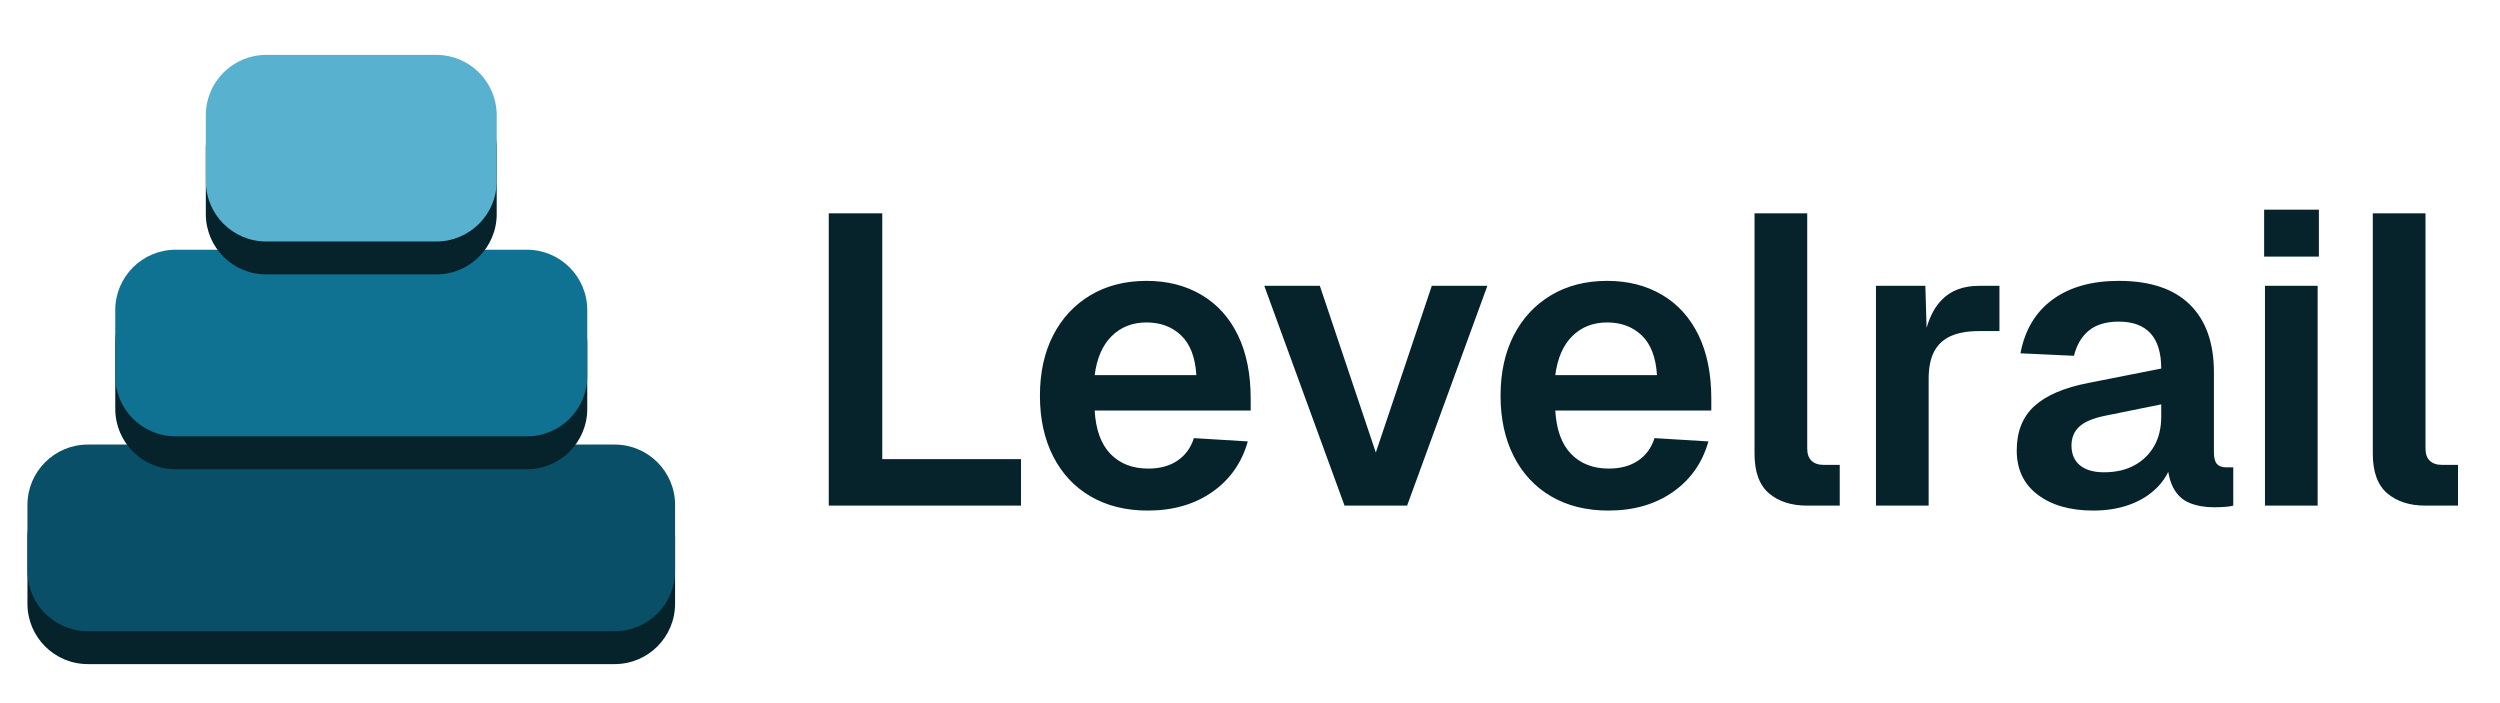
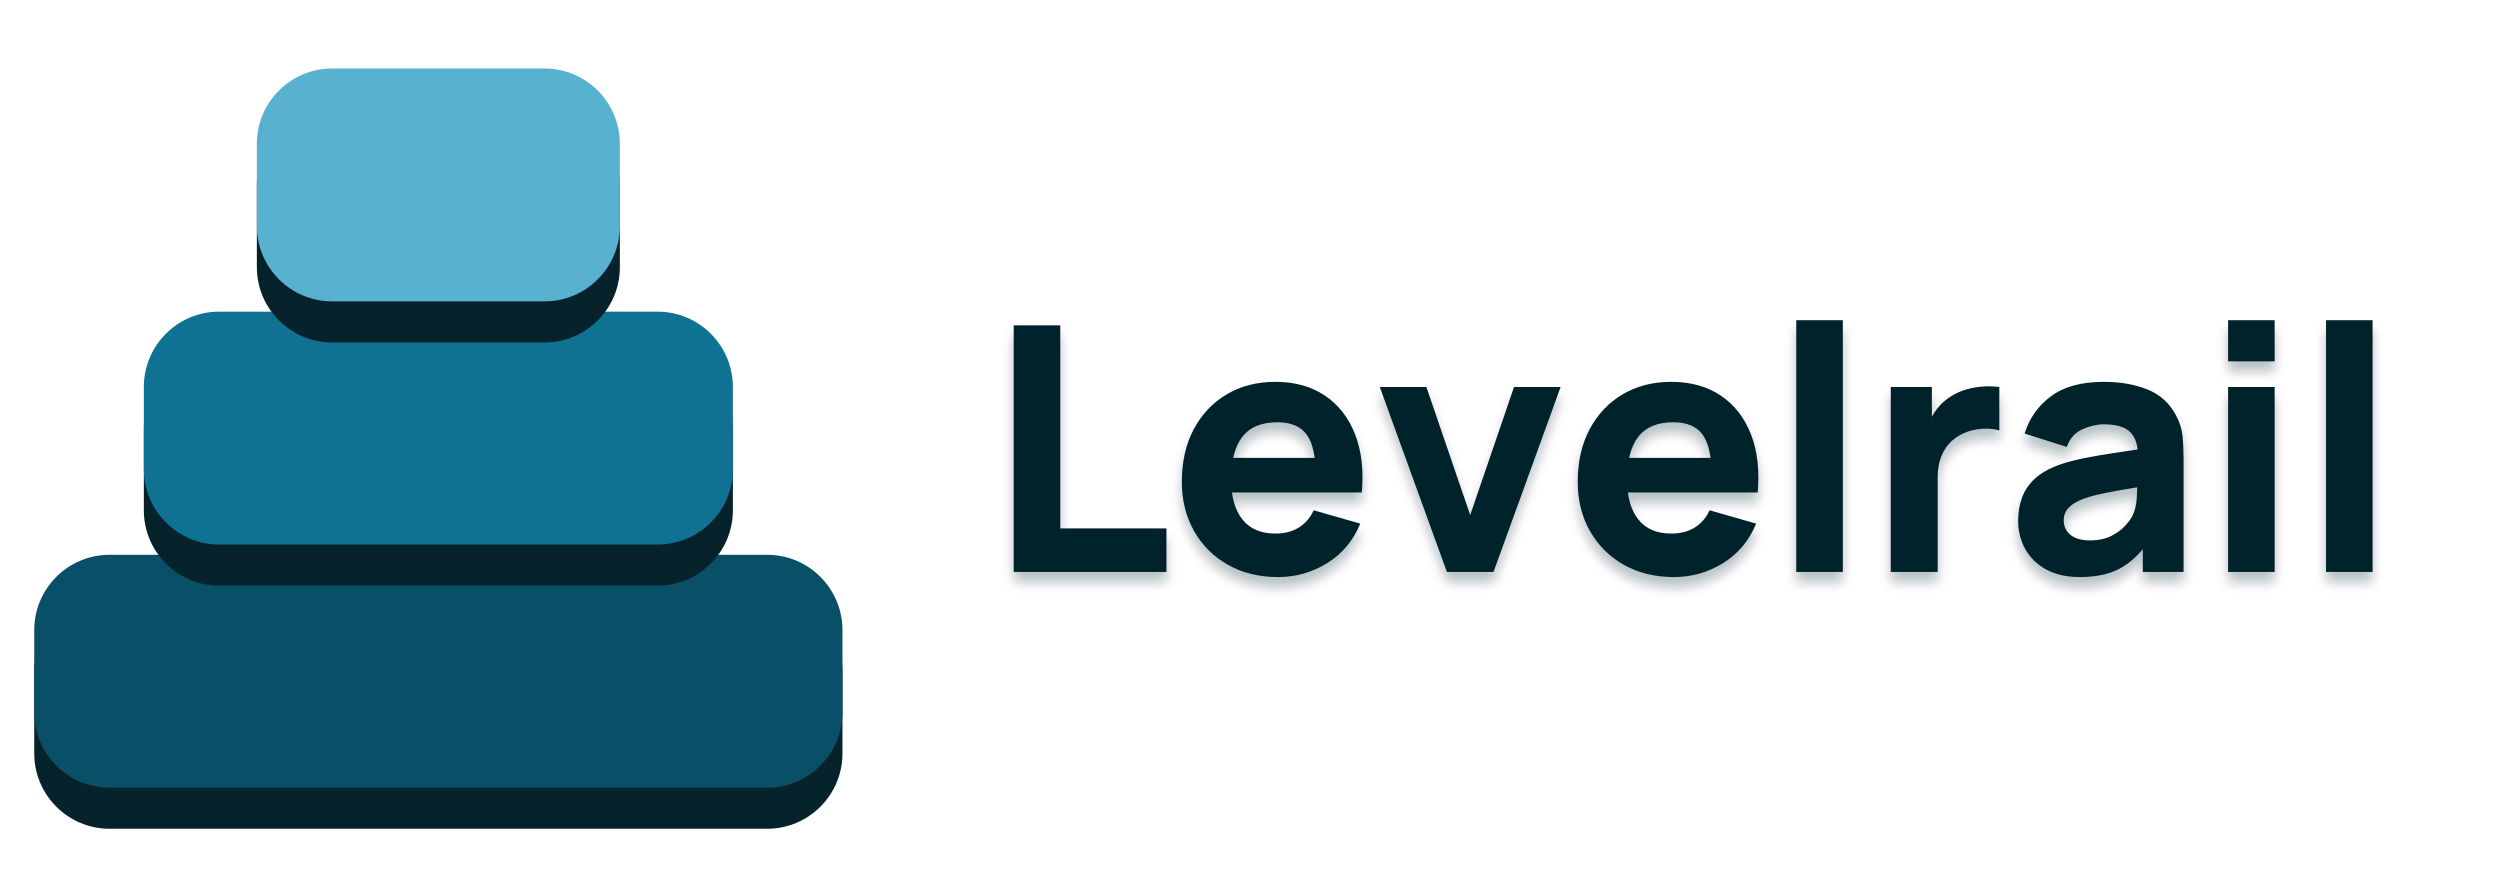
- <svg xmlns="http://www.w3.org/2000/svg" viewBox="0 0 911 256" role="img" aria-label="Levelrail">
-   <rect width="236" height="68" x="10" y="174" fill="#06232c" rx="22" />
-   <rect width="236" height="68" x="10" y="162" fill="#084f67" rx="22" />
-   <rect width="172" height="68" x="42" y="103" fill="#06232c" rx="22" />
-   <rect width="172" height="68" x="42" y="91" fill="#107292" rx="22" />
-   <rect width="106" height="68" x="75" y="32" fill="#06232c" rx="22" />
-   <rect width="106" height="68" x="75" y="20" fill="#58b1ce" rx="22" />
-   <path d="M372.05 184.25L302 184.25L302 77.75L321.50 77.75L321.50 167.30L372.05 167.30L372.05 184.25M418.25 186.05Q406.25 186.05 397.40 180.88Q388.55 175.70 383.75 166.25Q378.95 156.80 378.95 144.20Q378.95 131.60 383.75 122.22Q388.55 112.85 397.32 107.60Q406.10 102.35 417.80 102.35Q429.20 102.35 437.82 107.45Q446.45 112.55 451.10 122.15Q455.75 131.75 455.75 145.25L455.75 149.60L398.90 149.60Q399.50 160.10 404.67 165.43Q409.85 170.75 418.40 170.75Q424.85 170.75 429.12 167.82Q433.40 164.90 435.05 159.65L454.70 160.85Q451.40 172.55 441.72 179.30Q432.05 186.05 418.25 186.05M398.90 136.70L435.95 136.70Q435.35 126.95 430.40 122.22Q425.45 117.50 417.80 117.50Q410.15 117.50 405.12 122.45Q400.10 127.40 398.90 136.70M512.75 184.25L489.95 184.25L460.70 104.15L480.95 104.15L501.35 164.90L521.75 104.15L542 104.15L512.75 184.25M586.10 186.05Q574.10 186.05 565.25 180.88Q556.40 175.70 551.60 166.25Q546.80 156.80 546.80 144.20Q546.80 131.60 551.60 122.22Q556.40 112.85 565.17 107.60Q573.95 102.35 585.65 102.35Q597.05 102.35 605.67 107.45Q614.30 112.55 618.95 122.15Q623.60 131.75 623.60 145.25L623.60 149.60L566.75 149.60Q567.35 160.10 572.52 165.43Q577.70 170.75 586.25 170.75Q592.70 170.75 596.97 167.82Q601.25 164.90 602.90 159.65L622.55 160.85Q619.25 172.55 609.57 179.30Q599.90 186.05 586.10 186.05M566.75 136.70L603.80 136.70Q603.20 126.95 598.25 122.22Q593.30 117.50 585.65 117.50Q578 117.50 572.97 122.45Q567.95 127.40 566.75 136.70M670.40 184.25L658.55 184.25Q649.85 184.25 644.60 179.75Q639.35 175.25 639.35 165.35L639.35 77.75L658.55 77.75L658.55 163.40Q658.55 166.40 660.12 167.90Q661.70 169.40 664.55 169.40L670.40 169.40L670.40 184.25M702.80 184.25L683.60 184.25L683.60 104.15L701.60 104.15L702.05 119.45Q704 112.85 707.60 109.25Q712.55 104.15 721.25 104.15L728.60 104.15L728.60 120.65L721.10 120.65Q714.95 120.65 710.90 122.45Q706.85 124.25 704.82 128.07Q702.80 131.90 702.80 138.05L702.80 184.25M762.80 186.05Q750.20 186.05 742.55 180.28Q734.90 174.50 734.90 164.15Q734.90 153.80 741.35 147.95Q747.80 142.10 761 139.55L787.55 134.30Q787.55 125.75 783.65 121.47Q779.75 117.20 772.10 117.20Q765.20 117.20 761.22 120.43Q757.25 123.65 755.75 129.65L736.25 128.75Q738.65 116 747.95 109.17Q757.25 102.35 772.10 102.35Q789.20 102.35 797.97 110.98Q806.75 119.60 806.75 135.65L806.75 164.75Q806.75 167.90 807.88 169.10Q809 170.30 811.25 170.30L813.80 170.30L813.80 184.25Q812.90 184.55 810.88 184.70Q808.85 184.85 806.75 184.85Q801.80 184.85 797.90 183.28Q794 181.70 791.90 177.65Q790.70 175.40 790.10 171.95Q788.75 174.80 786.35 177.35Q782.30 181.55 776.30 183.80Q770.30 186.05 762.80 186.05M766.70 172.10Q773.15 172.10 777.80 169.55Q782.45 167 785 162.50Q787.55 158 787.55 151.85L787.55 147.35L766.85 151.55Q760.40 152.90 757.63 155.53Q754.85 158.15 754.85 162.35Q754.85 167 757.92 169.55Q761 172.10 766.70 172.10M844.55 184.25L825.35 184.25L825.35 104.15L844.55 104.15L844.55 184.25M845 93.50L825.05 93.50L825.05 76.40L845 76.40L845 93.50M895.70 184.25L883.85 184.25Q875.15 184.25 869.90 179.75Q864.65 175.25 864.65 165.35L864.65 77.75L883.85 77.75L883.85 163.40Q883.85 166.40 885.42 167.90Q887 169.40 889.85 169.40L895.70 169.40" fill="#06232c" />
+ <svg xmlns="http://www.w3.org/2000/svg" viewBox="0 0 730 256" role="img" aria-label="Levelrail">
+   <defs>
+     <filter id="lift" x="-6%" y="-20%" width="112%" height="160%" color-interpolation-filters="sRGB">
+       <feDropShadow dx="0" dy="3" stdDeviation="1.6" flood-color="#06232c" flood-opacity=".28" />
+     </filter>
+   </defs>
+   <g id="icon">
+     <rect width="236" height="68" x="10" y="174" fill="#06232c" rx="22" />
+     <rect width="236" height="68" x="10" y="162" fill="#084f67" rx="22" />
+     <rect width="172" height="68" x="42" y="103" fill="#06232c" rx="22" />
+     <rect width="172" height="68" x="42" y="91" fill="#107292" rx="22" />
+     <rect width="106" height="68" x="75" y="32" fill="#06232c" rx="22" />
+     <rect width="106" height="68" x="75" y="20" fill="#58b1ce" rx="22" />
+   </g>
+   <g id="wordmark">
+     <path filter="url(#lift)" fill="#06232c" d="M296 167V95H309.6V154.3H340.6V167ZM373.2 168.5Q364.9 168.5 358.58 164.93Q352.25 161.35 348.68 155.07Q345.1 148.8 345.1 140.7Q345.1 131.85 348.6 125.3Q352.1 118.75 358.25 115.12Q364.4 111.5 372.4 111.5Q380.9 111.5 386.85 115.5Q392.8 119.5 395.65 126.75Q398.5 134 397.65 143.8H384.2V138.8Q384.2 130.55 381.58 126.93Q378.95 123.3 373 123.3Q366.05 123.3 362.77 127.53Q359.5 131.75 359.5 140Q359.5 147.55 362.77 151.68Q366.05 155.8 372.4 155.8Q376.4 155.8 379.25 154.05Q382.1 152.3 383.6 149L397.2 152.9Q394.15 160.3 387.58 164.4Q381 168.5 373.2 168.5ZM355.3 143.8V133.7H391.1V143.8ZM422.5 167 402.9 113H416.5L429.3 150.4L442.1 113H455.7L436.1 167ZM488.8 168.5Q480.5 168.5 474.18 164.93Q467.85 161.35 464.28 155.07Q460.7 148.8 460.7 140.7Q460.7 131.85 464.2 125.3Q467.7 118.75 473.85 115.12Q480 111.5 488 111.5Q496.5 111.5 502.45 115.5Q508.4 119.5 511.25 126.75Q514.1 134 513.25 143.8H499.8V138.8Q499.8 130.55 497.18 126.93Q494.55 123.3 488.6 123.3Q481.65 123.3 478.38 127.53Q475.1 131.75 475.1 140Q475.1 147.55 478.38 151.68Q481.65 155.8 488 155.8Q492 155.8 494.85 154.05Q497.7 152.3 499.2 149L512.8 152.9Q509.75 160.3 503.18 164.4Q496.6 168.5 488.8 168.5ZM470.9 143.8V133.7H506.7V143.8ZM524.5 167V93.5H538.1V167ZM552.1 167V113H564.1V126.2L562.8 124.5Q563.85 121.7 565.6 119.4Q567.35 117.1 569.9 115.6Q571.85 114.4 574.15 113.72Q576.45 113.05 578.9 112.88Q581.35 112.7 583.8 113V125.7Q581.55 125 578.58 125.22Q575.6 125.45 573.2 126.6Q570.8 127.7 569.15 129.52Q567.5 131.35 566.65 133.82Q565.8 136.3 565.8 139.4V167ZM607.3 168.5Q601.5 168.5 597.48 166.28Q593.45 164.05 591.38 160.32Q589.3 156.6 589.3 152.1Q589.3 148.35 590.45 145.25Q591.6 142.15 594.18 139.78Q596.75 137.4 601.1 135.8Q604.1 134.7 608.25 133.85Q612.4 133 617.65 132.22Q622.9 131.45 629.2 130.5L624.3 133.2Q624.3 128.4 622 126.15Q619.7 123.9 614.3 123.9Q611.3 123.9 608.05 125.35Q604.8 126.8 603.5 130.5L591.2 126.6Q593.25 119.9 598.9 115.7Q604.55 111.5 614.3 111.5Q621.45 111.5 627 113.7Q632.55 115.9 635.4 121.3Q637 124.3 637.3 127.3Q637.6 130.3 637.6 134V167H625.7V155.9L627.4 158.2Q623.45 163.65 618.88 166.07Q614.3 168.5 607.3 168.5ZM610.2 157.8Q613.95 157.8 616.53 156.48Q619.1 155.15 620.62 153.45Q622.15 151.75 622.7 150.6Q623.75 148.4 623.93 145.48Q624.1 142.55 624.1 140.6L628.1 141.6Q622.05 142.6 618.3 143.27Q614.55 143.95 612.25 144.5Q609.95 145.05 608.2 145.7Q606.2 146.5 604.98 147.43Q603.75 148.35 603.18 149.45Q602.6 150.55 602.6 151.9Q602.6 153.75 603.53 155.07Q604.45 156.4 606.15 157.1Q607.85 157.8 610.2 157.8ZM650.6 105.5V93.5H664.2V105.5ZM650.6 167V113H664.2V167ZM679.2 167V93.5H692.8V167Z" />
+   </g>
</svg>
